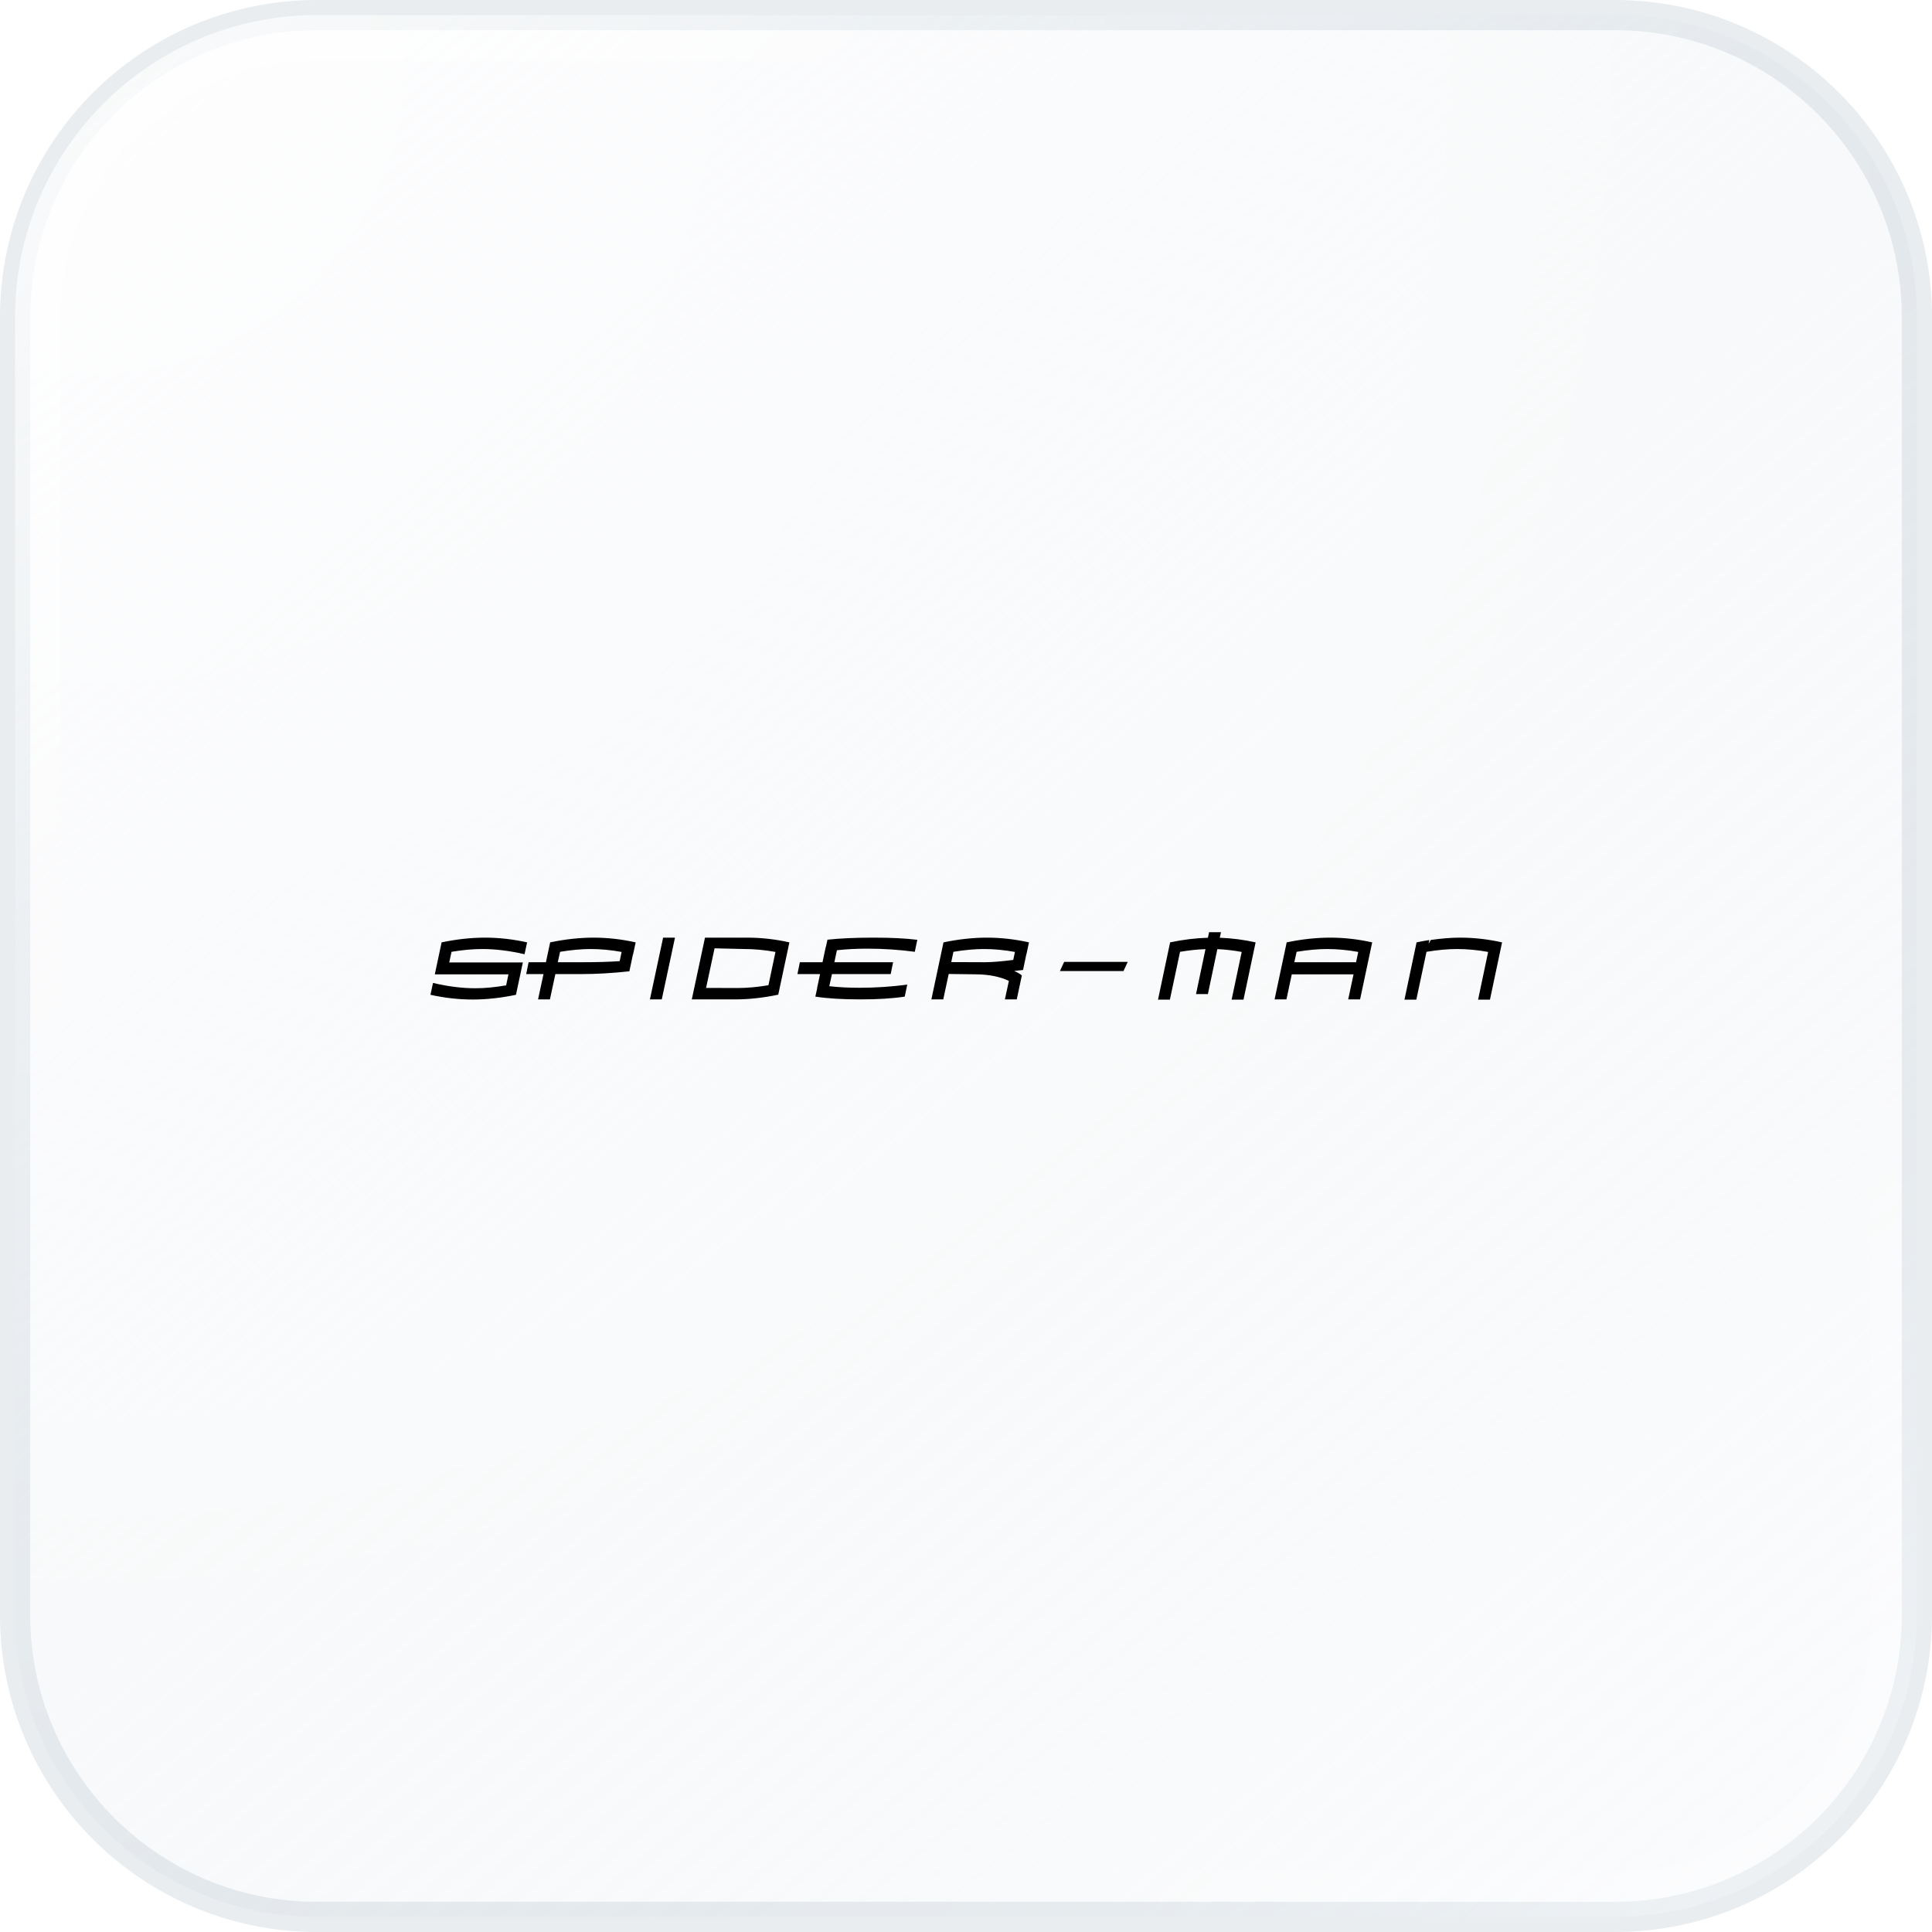
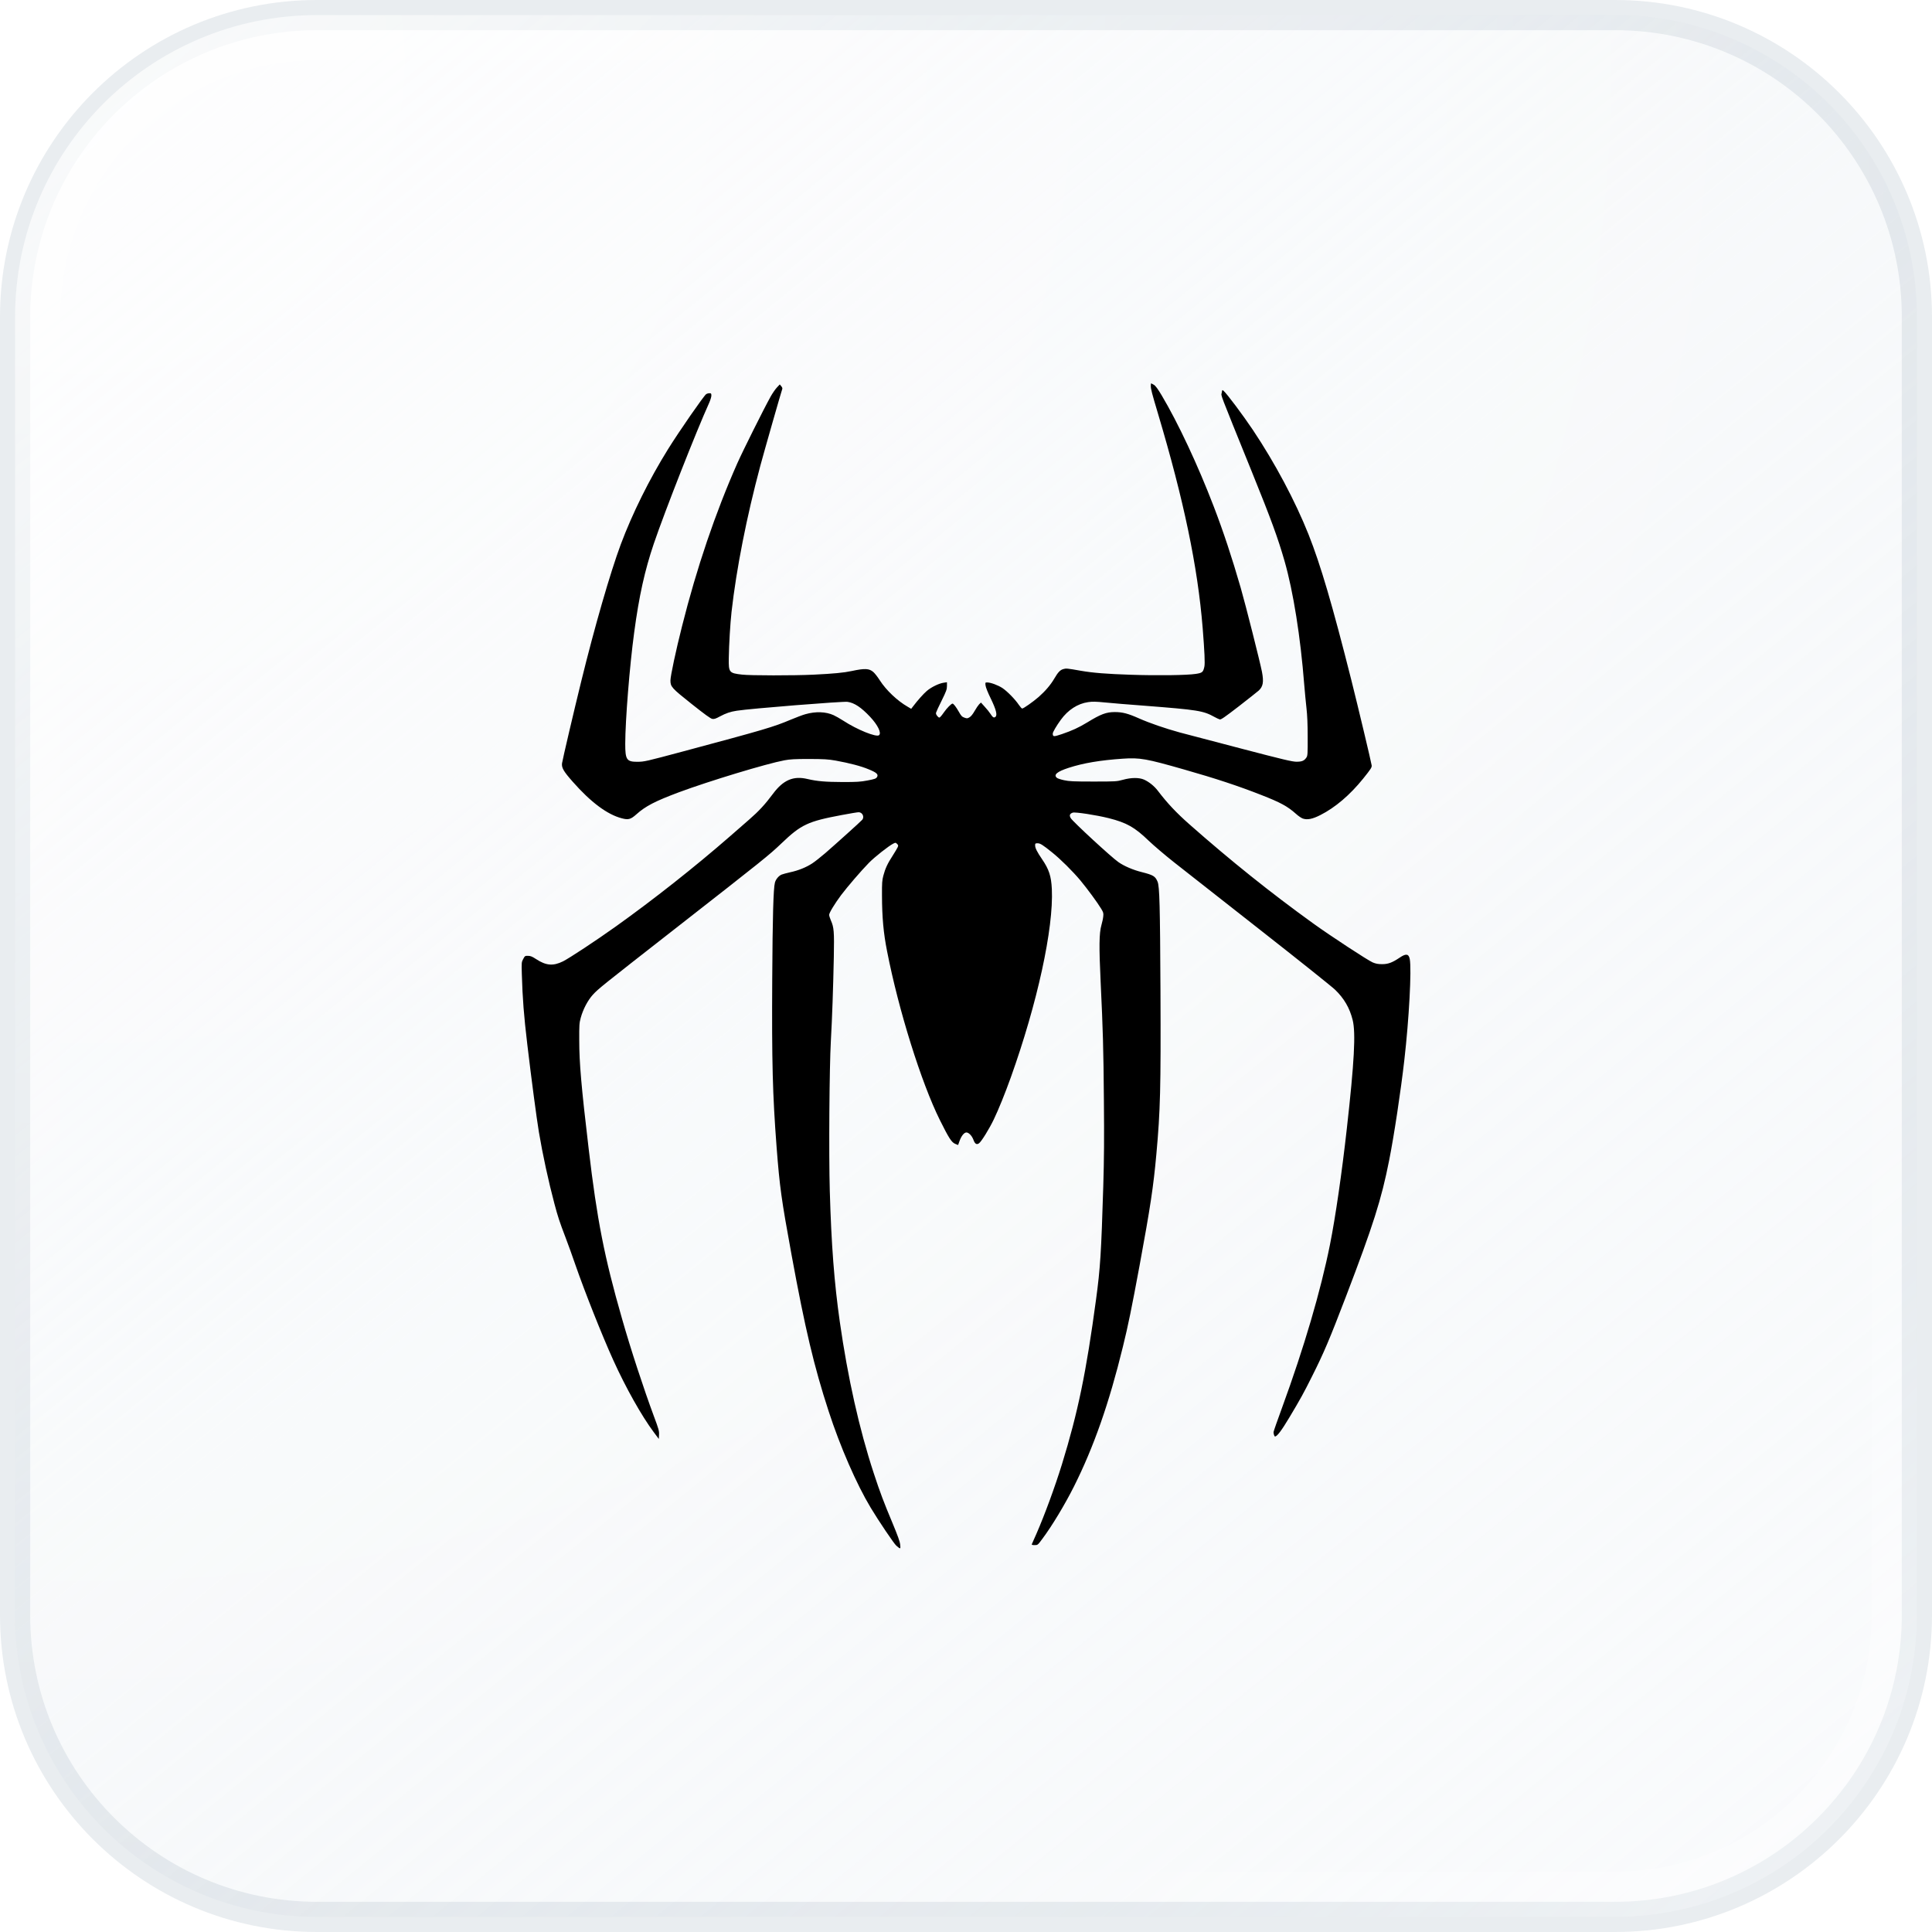
<svg xmlns="http://www.w3.org/2000/svg" viewBox="0 0 64 64" fill="none" color="#374151">
  <g>
    <defs>
      <linearGradient id="spider-man-app-light-background-surface" x1="6" y1="0" x2="58" y2="64" gradientUnits="userSpaceOnUse">
        <stop offset="0" stop-color="#FBFCFD" stop-opacity=".78" />
        <stop offset=".48" stop-color="#EFF3F6" stop-opacity=".50" />
        <stop offset="1" stop-color="#F7F9FB" stop-opacity=".68" />
      </linearGradient>
      <radialGradient id="spider-man-app-light-background-sheen" cx="3" cy="2" r="62" gradientUnits="userSpaceOnUse">
        <stop stop-color="#FFFFFF" stop-opacity=".45" />
        <stop offset="1" stop-color="#FFFFFF" stop-opacity="0" />
      </radialGradient>
      <linearGradient id="spider-man-app-light-background-reflection" x1="0" y1="0" x2="64" y2="64" gradientUnits="userSpaceOnUse">
        <stop stop-color="#FFFFFF" stop-opacity=".64" />
        <stop offset=".23" stop-color="#FFFFFF" stop-opacity=".12" />
        <stop offset=".5" stop-color="#FFFFFF" stop-opacity="0" />
        <stop offset=".78" stop-color="#FFFFFF" stop-opacity=".08" />
        <stop offset="1" stop-color="#FFFFFF" stop-opacity=".45" />
      </linearGradient>
    </defs>
    <rect x=".5" y=".5" width="63" height="63" rx="10" fill="url(#spider-man-app-light-background-surface)" stroke="#9EADBB" stroke-opacity=".22" />
    <rect x=".5" y=".5" width="63" height="63" rx="10" fill="url(#spider-man-app-light-background-sheen)" />
    <rect x="1.25" y="1.25" width="61.5" height="61.5" rx="9.25" stroke="url(#spider-man-app-light-background-reflection)" stroke-width="1.5" />
  </g>
  <defs>
    <clipPath id="spider-man-app-light-tile">
      <rect x=".5" y=".5" width="63" height="63" rx="10" />
    </clipPath>
  </defs>
  <g clip-path="url(#spider-man-app-light-tile)">
-     <svg id="spider-man-app-light-svg2" viewBox="80.12 28.558 640.787 41.018" fill="#111111" x="14.222" y="14.222" width="35.556" height="35.556">
-       <defs id="spider-man-app-light-defs4" />
-       <g id="spider-man-app-light-layer1">
-         <path d="M 131.837,66.26 C 122.872,68.14 114.245,69.08 105.955,69.08 C 97.666,69.08 89.279,68.14 80.795,66.26 L 82.315,59.176 C 91.278,61.297 99.737,62.357 107.69,62.357 C 113.185,62.357 119.281,61.778 125.98,60.621 L 127.354,54.042 L 83.398,54.042 L 87.447,34.955 C 96.46,33.077 105.112,32.138 113.402,32.138 C 121.691,32.138 130.053,33.077 138.487,34.955 L 136.969,42.042 C 128.053,39.969 119.618,38.933 111.665,38.933 C 106.172,38.933 100.075,39.487 93.375,40.594 L 92.001,46.957 L 135.956,46.957 L 131.837,66.26 z M 156.812,46.812 L 171.707,46.812 C 180.285,46.812 187.635,46.596 193.757,46.163 L 194.913,40.667 C 188.503,39.511 182.358,38.933 176.477,38.933 C 170.983,38.933 164.887,39.487 158.187,40.594 L 156.812,46.812 z M 139.389,46.812 L 149.728,46.812 L 152.259,34.955 C 161.272,33.077 169.924,32.138 178.213,32.138 C 186.503,32.138 194.865,33.077 203.299,34.955 L 201.781,42.042 L 201.708,42.042 L 199.539,52.235 C 189.37,53.344 179.61,53.898 170.26,53.898 L 155.367,53.898 L 152.115,69.007 L 145.029,69.007 L 148.283,53.898 L 137.944,53.898 L 139.389,46.812 z M 219.689,32.138 L 226.774,32.138 L 218.893,69.007 L 211.809,69.007 L 219.689,32.138 z M 282.573,60.548 L 286.767,40.667 C 280.357,39.511 274.188,38.933 268.259,38.933 C 267.054,38.933 262.885,38.837 255.751,38.644 L 250.403,38.498 L 245.342,62.139 L 238.258,62.139 L 264.283,62.212 C 269.778,62.212 275.875,61.657 282.573,60.548 L 282.573,60.548 z M 288.431,66.187 C 279.466,68.067 270.839,69.007 262.549,69.007 L 236.81,69.007 L 244.691,32.138 L 269.995,32.138 C 278.285,32.138 286.647,33.077 295.08,34.955 L 288.431,66.187 z M 301.327,46.812 L 314.847,46.812 L 316.797,37.631 L 316.87,37.631 L 317.81,33.367 C 325.232,32.547 334.438,32.138 345.428,32.138 C 355.934,32.138 364.609,32.571 371.453,33.437 L 369.935,40.594 C 360.634,39.341 351.187,38.715 341.596,38.715 C 335.04,38.715 328.991,39.028 323.449,39.655 L 321.931,46.812 L 356.993,46.812 L 355.548,53.898 L 320.486,53.898 L 318.895,61.126 C 324.342,61.753 330.318,62.066 336.823,62.066 C 346.415,62.066 355.958,61.439 365.452,60.186 L 363.934,67.346 C 356.705,68.453 347.909,69.007 337.547,69.007 C 326.702,69.007 317.713,68.453 310.58,67.346 L 311.665,62.357 L 311.592,62.357 L 313.399,53.898 L 299.881,53.898 L 301.327,46.812 z M 429.3,52.019 C 431.324,52.933 432.842,53.825 433.854,54.693 L 430.818,69.007 L 423.731,69.007 L 426.118,57.947 C 420.769,55.441 414.358,54.139 406.886,54.042 L 390.187,53.826 L 386.935,69.007 L 379.848,69.007 L 387.078,34.955 C 396.092,33.077 404.743,32.138 413.033,32.138 C 421.323,32.138 429.685,33.077 438.118,34.955 L 436.601,42.042 L 436.528,42.042 L 434.577,51.441 L 429.3,52.019 z M 391.705,46.741 L 411.804,46.812 C 415.949,46.812 421.587,46.354 428.72,45.439 L 429.732,40.667 C 423.322,39.511 417.177,38.933 411.297,38.933 C 405.803,38.933 399.706,39.487 393.007,40.594 L 391.705,46.741 z M 459.113,46.595 L 497.067,46.595 L 494.537,52.089 L 456.582,52.089 L 459.113,46.595 z M 545.65,28.883 L 552.736,28.883 L 552.013,32.208 C 559.098,32.45 566.231,33.365 573.412,34.955 L 566.182,69.153 L 559.097,69.153 L 565.098,40.667 C 560.134,39.752 555.291,39.198 550.568,39.004 L 544.928,65.825 L 537.842,65.825 L 543.481,39.004 C 538.855,39.149 533.795,39.68 528.3,40.594 L 522.228,69.153 L 515.141,69.153 L 522.371,34.955 C 530.132,33.317 537.651,32.401 544.928,32.208 L 545.65,28.883 z M 597.893,40.594 L 596.52,46.812 L 633.39,46.812 L 634.691,40.667 C 628.281,39.511 622.112,38.933 616.185,38.933 C 610.738,38.933 604.641,39.487 597.893,40.594 L 597.893,40.594 z M 635.777,69.007 L 628.69,69.007 L 631.872,54.042 L 595.002,54.042 L 591.821,69.007 L 584.736,69.007 L 591.964,34.955 C 600.978,33.077 609.629,32.138 617.919,32.138 C 626.209,32.138 634.571,33.077 643.007,34.955 L 635.777,69.007 z M 669.504,34.955 C 672.011,34.426 674.493,33.968 676.95,33.583 C 677.047,33.583 677.096,33.631 677.096,33.726 C 677.096,33.919 677.036,34.22 676.915,34.631 C 676.794,35.041 676.734,35.343 676.734,35.535 C 676.734,35.631 676.758,35.679 676.807,35.679 C 677.144,34.957 677.553,34.234 678.036,33.51 C 684.542,32.595 690.349,32.138 695.459,32.138 C 703.749,32.138 712.111,33.077 720.544,34.955 L 713.314,69.153 L 706.23,69.153 L 712.231,40.667 C 705.821,39.511 699.652,38.933 693.723,38.933 C 688.229,38.933 682.132,39.487 675.433,40.594 L 669.361,69.153 L 662.274,69.153 L 669.504,34.955 z" id="spider-man-app-light-text2396" fill="#000000" fill-opacity="1" stroke="none" stroke-width="1px" stroke-linecap="butt" stroke-linejoin="miter" stroke-opacity="1" />
+     <svg viewBox="-4 -4 1268 1660" preserveAspectRatio="xMidYMid meet" x="12.606" y="12.606" width="38.788" height="38.788">
+       <g transform="translate(0,1652) scale(0.1,-0.1)" fill="#000000" stroke="none">
+         <path d="M8920 16484 c0 -45 15 -102 101 -390 368 -1234 563 -2169 634 -3039 27 -340 35 -507 24 -553 -17 -77 -29 -87 -122 -101 -123 -19 -539 -25 -922 -12 -339 11 -540 27 -710 57 -193 34 -205 35 -243 24 -46 -12 -77 -44 -130 -135 -52 -89 -128 -178 -222 -261 -81 -70 -215 -164 -233 -164 -7 0 -28 23 -47 51 -54 81 -166 194 -233 239 -64 42 -168 80 -217 80 -27 0 -28 -1 -23 -42 2 -25 34 -105 75 -188 75 -155 95 -234 65 -258 -21 -18 -38 -8 -69 41 -15 24 -52 70 -82 102 l-54 60 -26 -25 c-13 -14 -42 -56 -64 -95 -25 -44 -51 -77 -72 -89 -30 -18 -36 -18 -73 -5 -34 12 -46 25 -79 84 -40 70 -75 115 -89 115 -17 0 -82 -66 -119 -120 -21 -31 -46 -62 -55 -70 -15 -13 -20 -11 -42 14 -16 19 -22 35 -17 49 3 12 39 90 80 172 64 130 74 157 74 204 l0 54 -47 -7 c-65 -9 -177 -63 -239 -117 -47 -40 -129 -132 -195 -219 l-26 -34 -49 29 c-147 84 -306 235 -396 375 -30 47 -71 100 -91 117 -59 52 -121 55 -307 15 -111 -24 -255 -38 -545 -52 -275 -13 -896 -13 -1010 1 -184 21 -191 30 -188 234 3 193 21 493 39 655 69 612 214 1348 409 2075 51 190 298 1055 311 1088 3 8 -4 25 -16 38 l-20 24 -43 -46 c-23 -25 -62 -82 -86 -125 -98 -176 -395 -771 -474 -949 -311 -703 -574 -1478 -782 -2305 -87 -342 -165 -710 -165 -771 0 -90 16 -108 299 -333 189 -150 270 -209 295 -213 26 -4 49 3 107 35 86 46 148 67 239 81 196 31 1504 135 1570 126 98 -14 194 -78 321 -213 108 -115 164 -229 126 -260 -38 -32 -311 78 -507 206 -47 30 -108 65 -137 78 -111 50 -254 55 -399 14 -38 -10 -132 -46 -209 -78 -244 -103 -362 -138 -1515 -447 -542 -145 -558 -149 -660 -150 -151 0 -171 30 -171 254 1 338 62 1102 127 1581 69 515 150 880 279 1260 154 453 604 1598 784 1994 17 38 31 84 31 102 0 31 -3 34 -28 34 -16 0 -36 -6 -45 -12 -38 -29 -379 -521 -540 -779 -266 -427 -507 -913 -671 -1351 -149 -400 -373 -1176 -561 -1943 -100 -406 -265 -1110 -272 -1161 -8 -63 21 -114 151 -261 257 -292 491 -466 696 -519 93 -25 126 -16 208 57 129 116 268 187 602 312 431 160 1243 406 1495 453 81 15 147 19 350 19 215 -1 268 -4 378 -23 197 -36 359 -78 468 -124 116 -47 141 -73 116 -112 -14 -20 -34 -27 -134 -46 -101 -19 -151 -22 -348 -22 -250 1 -365 11 -502 43 -200 48 -344 -14 -489 -209 -113 -152 -201 -247 -338 -366 -76 -67 -200 -174 -275 -240 -498 -434 -1081 -894 -1616 -1276 -283 -202 -657 -448 -748 -494 -140 -69 -240 -61 -382 32 -55 36 -79 46 -114 46 -42 1 -45 -1 -68 -44 -24 -44 -25 -49 -20 -215 10 -345 29 -590 78 -1000 61 -514 131 -1039 164 -1240 53 -316 137 -704 220 -1015 51 -191 71 -252 160 -485 36 -93 98 -267 139 -386 130 -375 377 -998 536 -1348 177 -391 402 -791 574 -1021 l71 -95 3 60 c3 54 -5 81 -72 260 -146 394 -328 947 -454 1390 -249 867 -353 1397 -471 2400 -105 885 -134 1223 -134 1540 -1 216 1 248 21 320 33 122 101 250 173 329 79 85 116 115 1154 926 1276 997 1343 1051 1517 1217 280 268 374 313 855 403 116 22 224 40 241 40 53 0 85 -66 51 -107 -18 -22 -372 -341 -523 -472 -66 -57 -150 -123 -187 -147 -86 -56 -195 -100 -311 -125 -49 -11 -105 -26 -122 -33 -41 -17 -83 -67 -95 -114 -22 -81 -33 -490 -38 -1357 -7 -1188 5 -1647 62 -2395 44 -567 67 -733 211 -1520 193 -1053 320 -1589 526 -2220 164 -505 396 -1036 597 -1370 115 -191 331 -511 363 -538 60 -52 62 -51 55 14 -4 44 -33 124 -112 314 -120 286 -175 431 -263 700 -205 623 -368 1354 -481 2145 -79 555 -120 1091 -142 1855 -15 525 -6 1755 15 2125 19 337 33 750 42 1190 7 367 2 423 -42 522 -13 31 -24 65 -24 78 0 29 78 157 170 281 91 120 278 338 392 455 82 84 280 240 347 274 32 16 34 16 54 -4 18 -18 19 -23 8 -48 -7 -15 -39 -70 -72 -121 -71 -109 -104 -180 -131 -282 -17 -64 -20 -104 -19 -280 1 -312 21 -533 72 -790 163 -836 485 -1864 749 -2395 128 -257 165 -314 216 -336 l42 -17 21 59 c27 73 65 119 97 119 33 0 78 -47 99 -103 21 -59 46 -75 80 -50 34 25 145 204 209 338 67 139 160 369 241 595 377 1054 608 2113 582 2670 -9 185 -40 280 -140 426 -70 103 -97 156 -97 194 0 27 3 30 34 30 38 0 72 -21 206 -129 121 -97 292 -267 401 -397 98 -118 243 -315 294 -400 32 -52 36 -65 31 -109 -2 -27 -14 -84 -26 -125 -33 -115 -35 -305 -11 -810 32 -672 40 -930 46 -1680 5 -525 3 -822 -9 -1215 -29 -945 -42 -1156 -102 -1600 -139 -1033 -257 -1604 -484 -2340 -100 -323 -245 -717 -361 -983 -33 -75 -63 -143 -66 -149 -4 -9 8 -13 39 -13 45 0 45 0 112 91 135 180 318 484 447 741 281 561 498 1180 693 1979 75 304 123 540 237 1154 152 825 196 1113 238 1580 56 615 64 931 58 2305 -6 1219 -13 1487 -41 1555 -33 78 -59 94 -224 136 -121 30 -248 84 -330 141 -97 66 -647 574 -677 624 -23 39 -15 63 28 78 34 12 334 -34 510 -78 254 -64 369 -129 566 -319 70 -67 232 -205 361 -307 129 -101 678 -532 1220 -958 542 -425 1019 -806 1061 -847 128 -122 209 -261 251 -432 45 -182 23 -595 -83 -1538 -70 -627 -162 -1261 -239 -1645 -132 -659 -368 -1460 -676 -2303 -68 -185 -124 -345 -124 -355 0 -28 12 -62 21 -62 29 0 93 85 203 269 161 269 204 348 320 580 169 336 249 525 479 1126 390 1019 507 1387 616 1940 69 347 165 981 215 1420 67 580 105 1289 77 1434 -15 75 -54 80 -142 20 -104 -70 -163 -93 -249 -93 -58 0 -89 6 -135 25 -68 29 -597 375 -845 554 -603 435 -1166 886 -1752 1403 -188 166 -313 299 -448 476 -51 67 -123 125 -195 158 -70 31 -181 31 -300 -2 -87 -24 -100 -25 -420 -25 -282 0 -342 3 -415 19 -47 10 -93 25 -102 34 -50 43 3 88 166 141 209 68 447 108 767 130 244 17 336 0 874 -154 446 -127 767 -233 1090 -360 274 -107 373 -161 492 -267 34 -31 78 -61 99 -68 64 -21 136 -7 248 50 210 106 420 285 607 517 110 137 124 159 120 188 -7 50 -193 830 -286 1200 -272 1080 -438 1642 -608 2071 -190 477 -476 1014 -790 1484 -143 213 -364 508 -414 553 -20 18 -21 17 -28 -28 -7 -51 -51 63 430 -1125 271 -669 366 -929 461 -1259 124 -433 226 -1074 279 -1751 9 -107 23 -258 32 -335 11 -94 17 -227 17 -405 1 -238 -1 -269 -17 -293 -31 -47 -63 -61 -141 -61 -60 0 -184 29 -791 188 -396 103 -785 206 -865 227 -210 58 -423 131 -579 200 -153 68 -231 89 -342 89 -120 0 -198 -29 -389 -146 -121 -74 -216 -117 -359 -166 -120 -40 -130 -40 -131 7 0 21 51 108 114 195 102 141 240 230 388 251 62 9 110 8 240 -5 90 -9 341 -30 558 -46 761 -59 833 -71 992 -159 29 -16 63 -32 75 -35 17 -6 70 31 270 185 136 106 263 206 282 223 63 58 74 123 47 266 -29 147 -229 939 -301 1190 -124 430 -248 804 -383 1155 -225 587 -505 1184 -739 1577 -55 92 -86 134 -110 148 -19 11 -36 20 -39 20 -2 0 -4 -16 -4 -36z" />
      </g>
    </svg>
  </g>
</svg>
